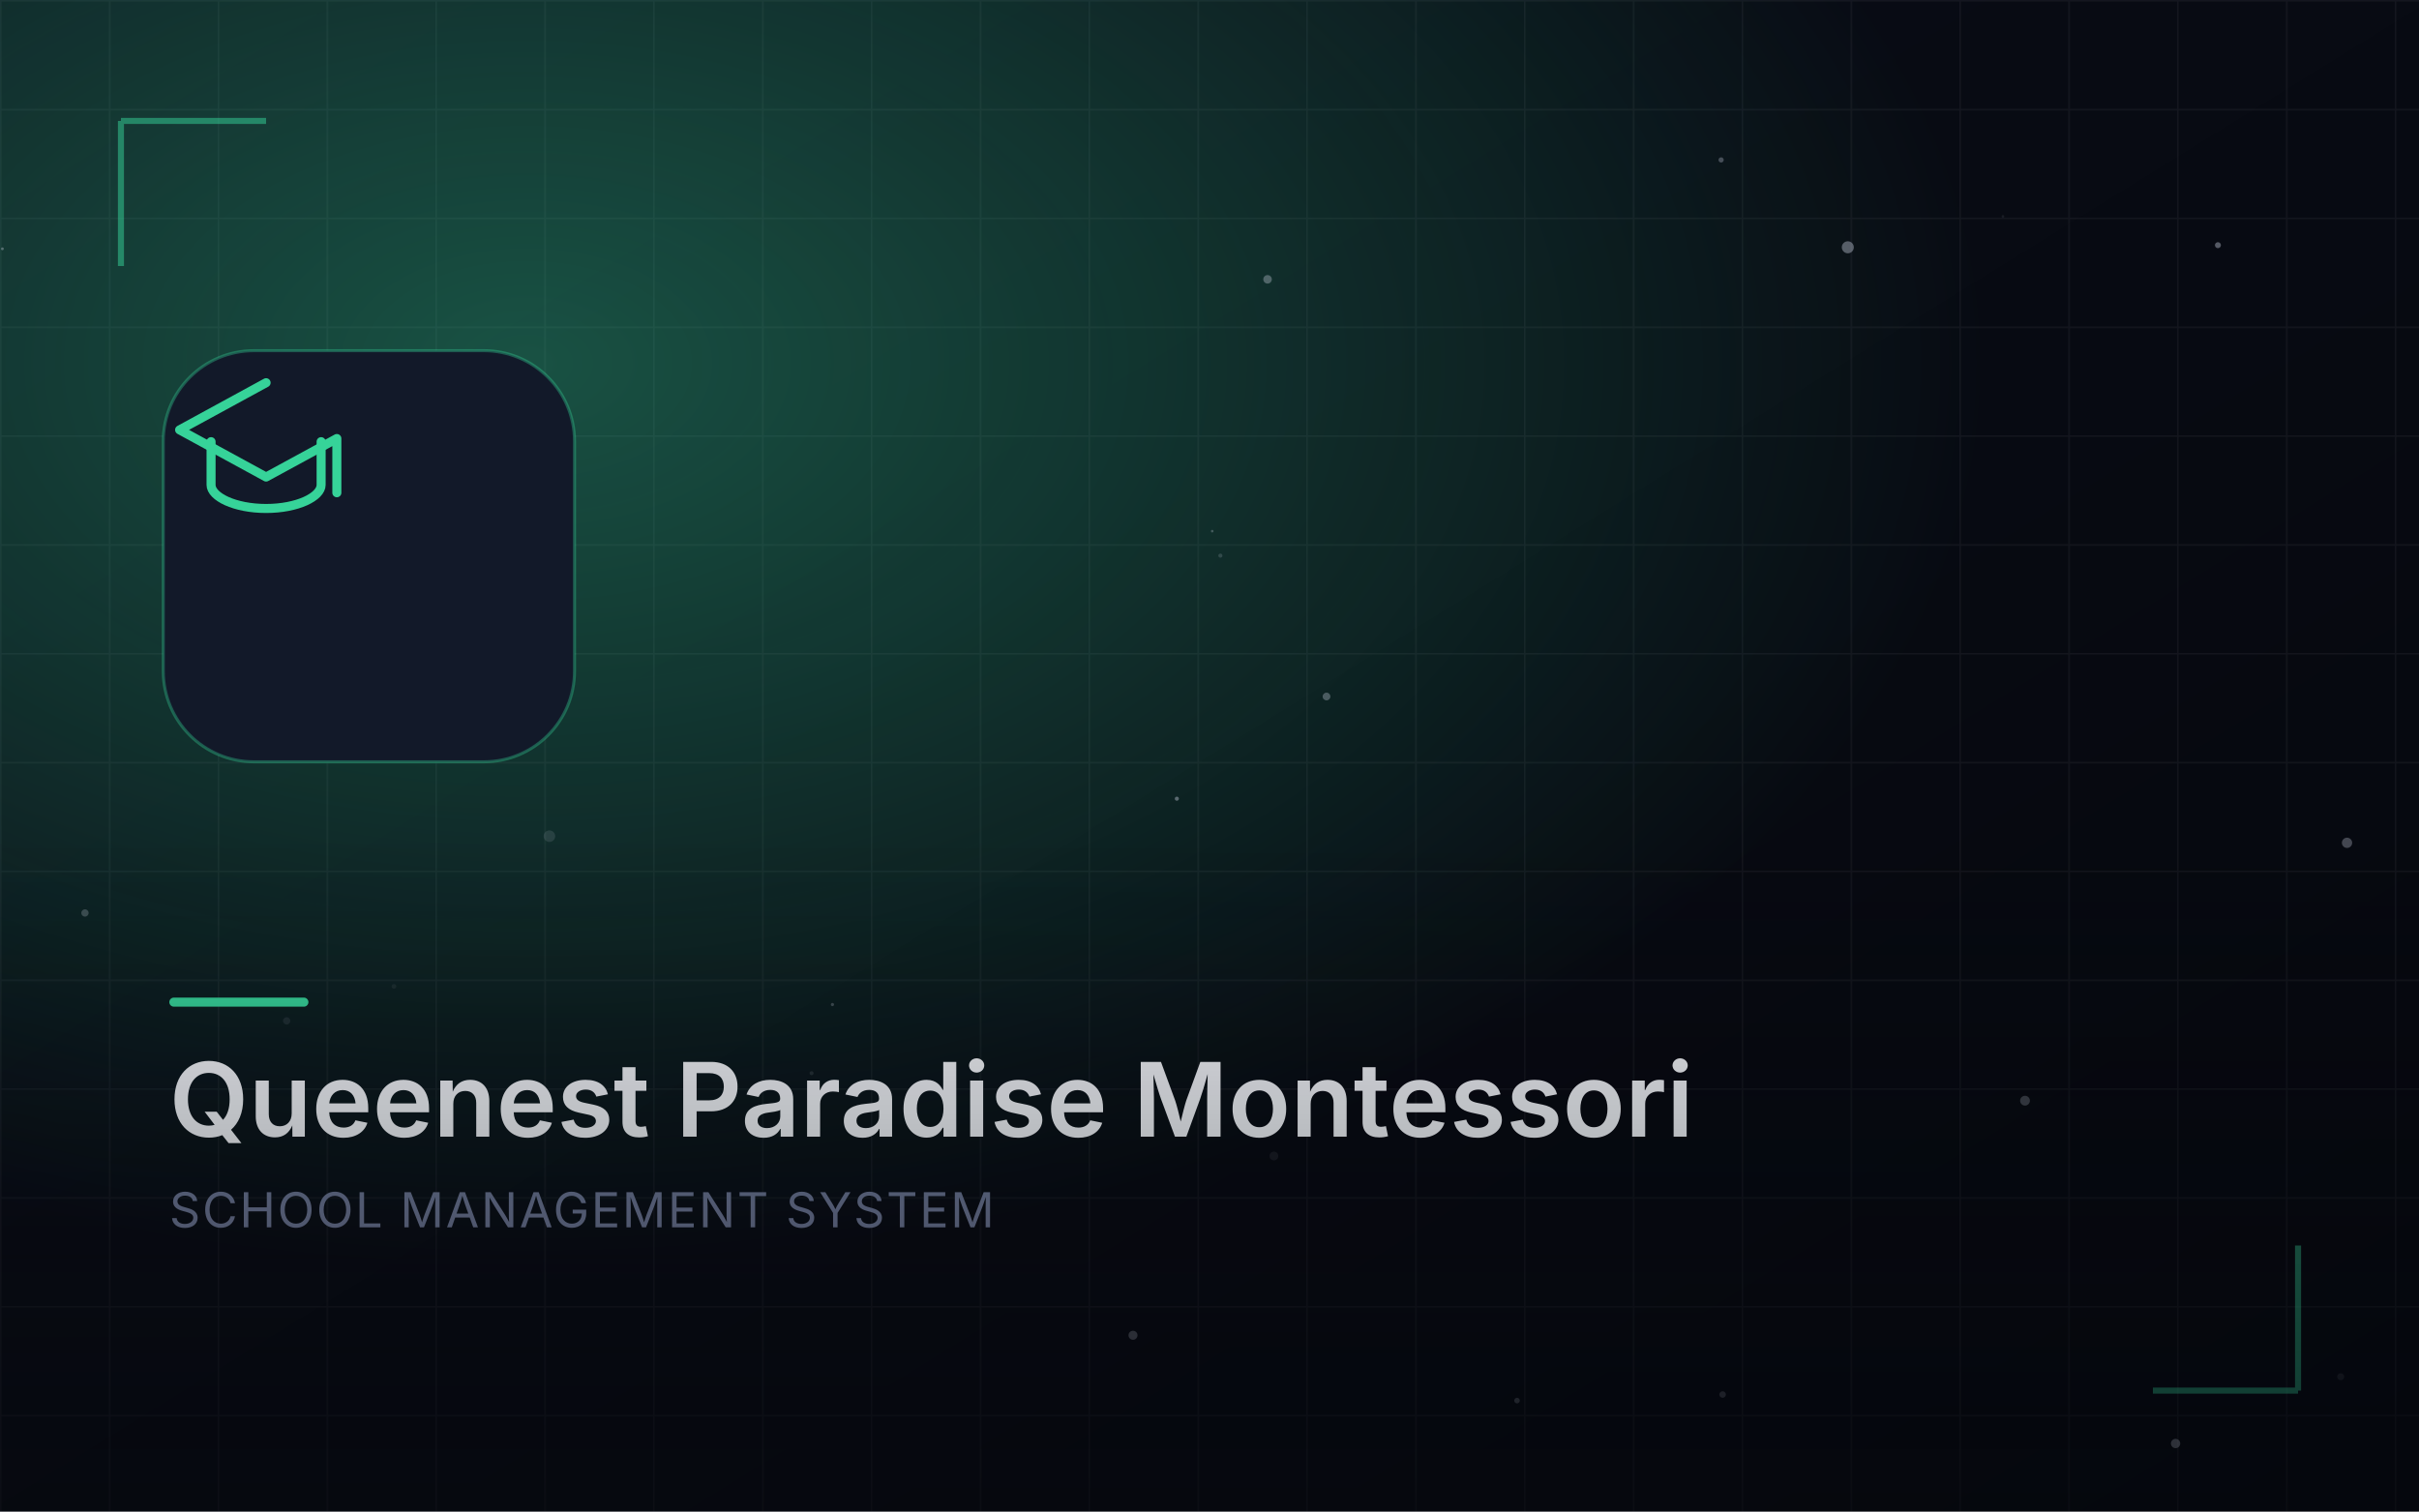
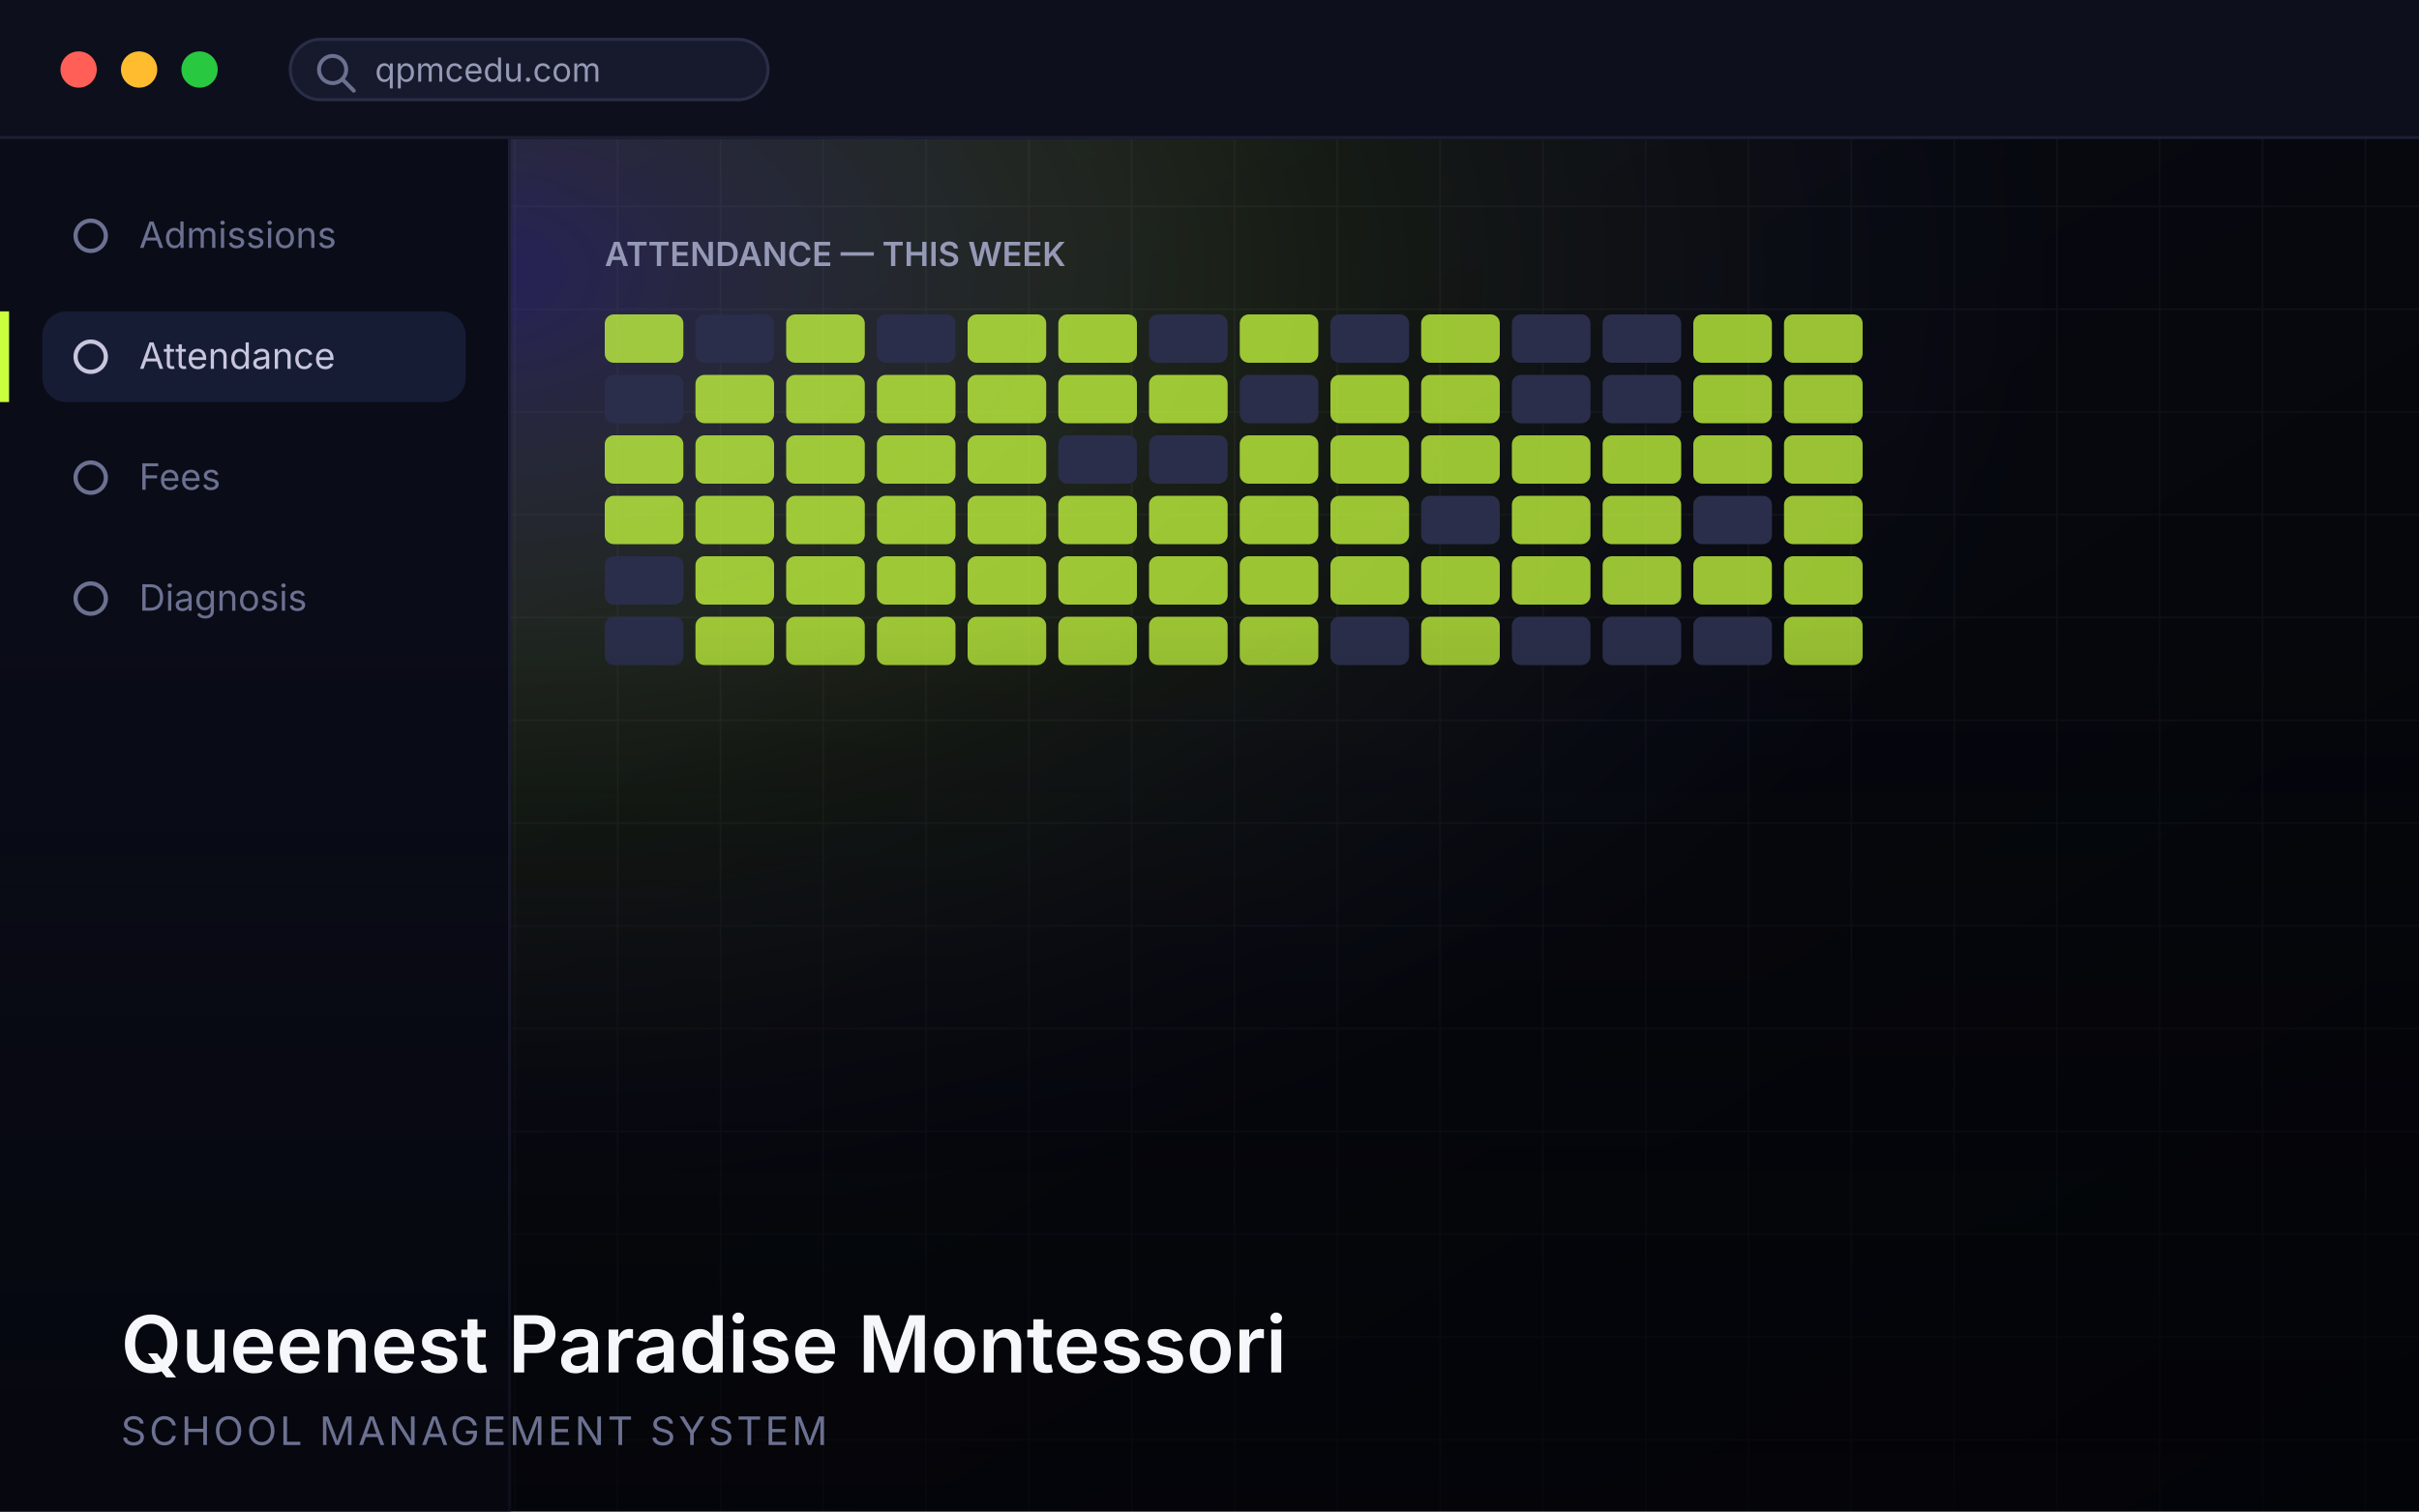
<svg xmlns="http://www.w3.org/2000/svg" viewBox="0 0 800 500" role="img" aria-label="Queenest Paradise Montessori">
  <defs>
    <linearGradient id="bg" x1="0" y1="0" x2="1" y2="1">
-       <stop offset="0%" stop-color="#0a0e18" />
-       <stop offset="100%" stop-color="#05070d" />
+       <stop offset="0%" stop-color="#0b0d16" />
+       <stop offset="100%" stop-color="#030408" />
    </linearGradient>
-     <radialGradient id="glow" cx="22%" cy="24%" r="60%">
-       <stop offset="0%" stop-color="#36d399" stop-opacity="0.35" />
-       <stop offset="100%" stop-color="#36d399" stop-opacity="0" />
+     <radialGradient id="glow" cx="20%" cy="18%" r="65%">
+       <stop offset="0%" stop-color="#6a52ff" stop-opacity="0.30" />
+       <stop offset="55%" stop-color="#caff3f" stop-opacity="0.07" />
+       <stop offset="100%" stop-color="#6a52ff" stop-opacity="0" />
    </radialGradient>
-     <pattern id="grid" width="36" height="36" patternUnits="userSpaceOnUse">
-       <path d="M 36 0 L 0 0 0 36" fill="none" stroke="#c9cfdf" stroke-width="1" opacity="0.06" />
+     <pattern id="grid" width="34" height="34" patternUnits="userSpaceOnUse">
+       <path d="M 34 0 L 0 0 0 34" fill="none" stroke="#c7c6dc" stroke-width="1" opacity="0.05" />
    </pattern>
    <linearGradient id="fade" x1="0" y1="0" x2="0" y2="1">
-       <stop offset="55%" stop-color="#05070d" stop-opacity="0" />
-       <stop offset="100%" stop-color="#05070d" stop-opacity="0.55" />
+       <stop offset="40%" stop-color="#030408" stop-opacity="0" />
+       <stop offset="100%" stop-color="#030408" stop-opacity="0.6" />
    </linearGradient>
  </defs>
  <rect width="800" height="500" fill="url(#bg)" />
  <rect width="800" height="500" fill="url(#grid)" />
  <rect width="800" height="500" fill="url(#glow)" />
-   <circle cx="776.2" cy="278.8" r="1.70" fill="#c9cfdf" opacity="0.32" />
-   <circle cx="569.7" cy="461.3" r="1.08" fill="#c9cfdf" opacity="0.22" />
-   <circle cx="719.5" cy="477.5" r="1.54" fill="#c9cfdf" opacity="0.41" />
-   <circle cx="94.8" cy="337.7" r="1.21" fill="#c9cfdf" opacity="0.10" />
-   <circle cx="501.7" cy="463.3" r="0.92" fill="#c9cfdf" opacity="0.25" />
-   <circle cx="421.3" cy="382.4" r="1.45" fill="#c9cfdf" opacity="0.09" />
-   <circle cx="0.8" cy="82.3" r="0.46" fill="#c9cfdf" opacity="0.36" />
-   <circle cx="438.7" cy="230.4" r="1.28" fill="#c9cfdf" opacity="0.33" />
-   <circle cx="733.5" cy="81.1" r="0.99" fill="#c9cfdf" opacity="0.40" />
-   <circle cx="374.7" cy="441.7" r="1.49" fill="#c9cfdf" opacity="0.32" />
-   <circle cx="400.9" cy="175.7" r="0.43" fill="#c9cfdf" opacity="0.28" />
-   <circle cx="275.3" cy="332.3" r="0.53" fill="#c9cfdf" opacity="0.28" />
-   <circle cx="774.1" cy="455.4" r="1.16" fill="#c9cfdf" opacity="0.11" />
-   <circle cx="403.6" cy="183.8" r="0.68" fill="#c9cfdf" opacity="0.18" />
-   <circle cx="181.7" cy="276.6" r="1.91" fill="#c9cfdf" opacity="0.13" />
-   <circle cx="662.4" cy="71.6" r="0.44" fill="#c9cfdf" opacity="0.09" />
-   <circle cx="160.4" cy="137.3" r="1.67" fill="#c9cfdf" opacity="0.14" />
-   <circle cx="117.3" cy="124.7" r="1.31" fill="#c9cfdf" opacity="0.17" />
-   <circle cx="611.1" cy="81.8" r="1.99" fill="#c9cfdf" opacity="0.40" />
-   <circle cx="669.7" cy="364.1" r="1.62" fill="#c9cfdf" opacity="0.28" />
-   <circle cx="419.2" cy="92.4" r="1.41" fill="#c9cfdf" opacity="0.34" />
-   <circle cx="28.1" cy="302.0" r="1.21" fill="#c9cfdf" opacity="0.26" />
-   <circle cx="389.2" cy="264.2" r="0.68" fill="#c9cfdf" opacity="0.41" />
-   <circle cx="268.4" cy="355.0" r="0.66" fill="#c9cfdf" opacity="0.14" />
-   <circle cx="130.3" cy="326.3" r="0.77" fill="#c9cfdf" opacity="0.08" />
-   <circle cx="569.2" cy="52.9" r="0.86" fill="#c9cfdf" opacity="0.31" />
-   <path d="M40 40 h48 M40 40 v48" stroke="#36d399" stroke-width="2" opacity="0.5" fill="none" />
-   <path d="M760 460 h-48 M760 460 v-48" stroke="#36d399" stroke-width="2" opacity="0.5" fill="none" />
-   <g transform="translate(88,150)">
-     <rect x="-34" y="-34" width="136" height="136" rx="30" fill="#121929" stroke="#36d399" stroke-opacity="0.35" />
-     <g transform="translate(0,0) scale(2.6)" stroke="#36d399" stroke-width="1.15" fill="none" stroke-linecap="round" stroke-linejoin="round" transform-origin="0 0">
-       <g transform="translate(-12,-12)">
-         <path d="M12 3 1 9l11 6 9-4.9V17" />
-         <path d="M5 10.5V16c0 1.5 3 3 7 3s7-1.5 7-3v-5.5" />
-       </g>
-     </g>
-   </g>
-   <rect x="56" y="330" width="46" height="3" rx="1.5" fill="#36d399" />
-   <text x="56" y="376" font-family="Space Grotesk, Inter, sans-serif" font-size="34" font-weight="600" fill="#f5f7fb">Queenest Paradise Montessori</text>
-   <text x="56" y="406" font-family="Inter, sans-serif" font-size="16" letter-spacing="0.04em" fill="#717c9b">SCHOOL MANAGEMENT SYSTEM</text>
+   <rect x="0" y="0" width="800" height="46" fill="#0d0f1c" />
+   <rect x="0" y="45" width="800" height="1" fill="#1c1f33" />
+   <circle cx="26" cy="23" r="6" fill="#ff5f57" />
+   <circle cx="46" cy="23" r="6" fill="#febc2e" />
+   <circle cx="66" cy="23" r="6" fill="#28c840" />
+   <rect x="96" y="13" width="158" height="20" rx="10" fill="#171a2c" stroke="#2a2d47" stroke-width="1" />
+   <circle cx="110" cy="23" r="4.5" fill="none" stroke="#6c7191" stroke-width="1.3" />
+   <path d="M113.2 26.2 L117 30" stroke="#6c7191" stroke-width="1.3" stroke-linecap="round" />
+   <text x="124" y="27" font-family="Inter, sans-serif" font-size="11" fill="#9599b5">qpmcedu.com</text>
+   <rect x="0" y="46" width="168" height="454" fill="#0a0c18" />
+   <rect x="168" y="46" width="1" height="454" fill="#1c1f33" />
+   <rect x="14" y="63" width="140" height="30" rx="8" fill="transparent" />
+   <circle cx="30" cy="78" r="5" fill="none" stroke="#6c7191" stroke-width="1.4" />
+   <text x="46" y="82" font-family="Inter, sans-serif" font-size="12" fill="#6c7191">Admissions</text>
+   <rect x="14" y="103" width="140" height="30" rx="8" fill="#171c35" />
+   <rect x="0" y="103" width="3" height="30" fill="#caff3f" />
+   <circle cx="30" cy="118" r="5" fill="none" stroke="#c7c6dc" stroke-width="1.4" />
+   <text x="46" y="122" font-family="Inter, sans-serif" font-size="12" fill="#c7c6dc">Attendance</text>
+   <rect x="14" y="143" width="140" height="30" rx="8" fill="transparent" />
+   <circle cx="30" cy="158" r="5" fill="none" stroke="#6c7191" stroke-width="1.4" />
+   <text x="46" y="162" font-family="Inter, sans-serif" font-size="12" fill="#6c7191">Fees</text>
+   <rect x="14" y="183" width="140" height="30" rx="8" fill="transparent" />
+   <circle cx="30" cy="198" r="5" fill="none" stroke="#6c7191" stroke-width="1.4" />
+   <text x="46" y="202" font-family="Inter, sans-serif" font-size="12" fill="#6c7191">Diagnosis</text>
+   <text x="200" y="88" font-family="Inter, sans-serif" font-size="11" font-weight="600" fill="#9599b5">ATTENDANCE — THIS WEEK</text>
+   <rect x="200" y="104" width="26" height="16" rx="3" fill="#caff3f" opacity="0.75" />
+   <rect x="230" y="104" width="26" height="16" rx="3" fill="#2a2e4a" opacity="1" />
+   <rect x="260" y="104" width="26" height="16" rx="3" fill="#caff3f" opacity="0.75" />
+   <rect x="290" y="104" width="26" height="16" rx="3" fill="#2a2e4a" opacity="1" />
+   <rect x="320" y="104" width="26" height="16" rx="3" fill="#caff3f" opacity="0.75" />
+   <rect x="350" y="104" width="26" height="16" rx="3" fill="#caff3f" opacity="0.75" />
+   <rect x="380" y="104" width="26" height="16" rx="3" fill="#2a2e4a" opacity="1" />
+   <rect x="410" y="104" width="26" height="16" rx="3" fill="#caff3f" opacity="0.75" />
+   <rect x="440" y="104" width="26" height="16" rx="3" fill="#2a2e4a" opacity="1" />
+   <rect x="470" y="104" width="26" height="16" rx="3" fill="#caff3f" opacity="0.75" />
+   <rect x="500" y="104" width="26" height="16" rx="3" fill="#2a2e4a" opacity="1" />
+   <rect x="530" y="104" width="26" height="16" rx="3" fill="#2a2e4a" opacity="1" />
+   <rect x="560" y="104" width="26" height="16" rx="3" fill="#caff3f" opacity="0.75" />
+   <rect x="590" y="104" width="26" height="16" rx="3" fill="#caff3f" opacity="0.75" />
+   <rect x="200" y="124" width="26" height="16" rx="3" fill="#2a2e4a" opacity="1" />
+   <rect x="230" y="124" width="26" height="16" rx="3" fill="#caff3f" opacity="0.75" />
+   <rect x="260" y="124" width="26" height="16" rx="3" fill="#caff3f" opacity="0.75" />
+   <rect x="290" y="124" width="26" height="16" rx="3" fill="#caff3f" opacity="0.75" />
+   <rect x="320" y="124" width="26" height="16" rx="3" fill="#caff3f" opacity="0.75" />
+   <rect x="350" y="124" width="26" height="16" rx="3" fill="#caff3f" opacity="0.75" />
+   <rect x="380" y="124" width="26" height="16" rx="3" fill="#caff3f" opacity="0.75" />
+   <rect x="410" y="124" width="26" height="16" rx="3" fill="#2a2e4a" opacity="1" />
+   <rect x="440" y="124" width="26" height="16" rx="3" fill="#caff3f" opacity="0.75" />
+   <rect x="470" y="124" width="26" height="16" rx="3" fill="#caff3f" opacity="0.75" />
+   <rect x="500" y="124" width="26" height="16" rx="3" fill="#2a2e4a" opacity="1" />
+   <rect x="530" y="124" width="26" height="16" rx="3" fill="#2a2e4a" opacity="1" />
+   <rect x="560" y="124" width="26" height="16" rx="3" fill="#caff3f" opacity="0.75" />
+   <rect x="590" y="124" width="26" height="16" rx="3" fill="#caff3f" opacity="0.75" />
+   <rect x="200" y="144" width="26" height="16" rx="3" fill="#caff3f" opacity="0.75" />
+   <rect x="230" y="144" width="26" height="16" rx="3" fill="#caff3f" opacity="0.75" />
+   <rect x="260" y="144" width="26" height="16" rx="3" fill="#caff3f" opacity="0.75" />
+   <rect x="290" y="144" width="26" height="16" rx="3" fill="#caff3f" opacity="0.75" />
+   <rect x="320" y="144" width="26" height="16" rx="3" fill="#caff3f" opacity="0.75" />
+   <rect x="350" y="144" width="26" height="16" rx="3" fill="#2a2e4a" opacity="1" />
+   <rect x="380" y="144" width="26" height="16" rx="3" fill="#2a2e4a" opacity="1" />
+   <rect x="410" y="144" width="26" height="16" rx="3" fill="#caff3f" opacity="0.75" />
+   <rect x="440" y="144" width="26" height="16" rx="3" fill="#caff3f" opacity="0.75" />
+   <rect x="470" y="144" width="26" height="16" rx="3" fill="#caff3f" opacity="0.75" />
+   <rect x="500" y="144" width="26" height="16" rx="3" fill="#caff3f" opacity="0.75" />
+   <rect x="530" y="144" width="26" height="16" rx="3" fill="#caff3f" opacity="0.75" />
+   <rect x="560" y="144" width="26" height="16" rx="3" fill="#caff3f" opacity="0.75" />
+   <rect x="590" y="144" width="26" height="16" rx="3" fill="#caff3f" opacity="0.75" />
+   <rect x="200" y="164" width="26" height="16" rx="3" fill="#caff3f" opacity="0.75" />
+   <rect x="230" y="164" width="26" height="16" rx="3" fill="#caff3f" opacity="0.75" />
+   <rect x="260" y="164" width="26" height="16" rx="3" fill="#caff3f" opacity="0.75" />
+   <rect x="290" y="164" width="26" height="16" rx="3" fill="#caff3f" opacity="0.75" />
+   <rect x="320" y="164" width="26" height="16" rx="3" fill="#caff3f" opacity="0.75" />
+   <rect x="350" y="164" width="26" height="16" rx="3" fill="#caff3f" opacity="0.75" />
+   <rect x="380" y="164" width="26" height="16" rx="3" fill="#caff3f" opacity="0.75" />
+   <rect x="410" y="164" width="26" height="16" rx="3" fill="#caff3f" opacity="0.75" />
+   <rect x="440" y="164" width="26" height="16" rx="3" fill="#caff3f" opacity="0.75" />
+   <rect x="470" y="164" width="26" height="16" rx="3" fill="#2a2e4a" opacity="1" />
+   <rect x="500" y="164" width="26" height="16" rx="3" fill="#caff3f" opacity="0.75" />
+   <rect x="530" y="164" width="26" height="16" rx="3" fill="#caff3f" opacity="0.75" />
+   <rect x="560" y="164" width="26" height="16" rx="3" fill="#2a2e4a" opacity="1" />
+   <rect x="590" y="164" width="26" height="16" rx="3" fill="#caff3f" opacity="0.75" />
+   <rect x="200" y="184" width="26" height="16" rx="3" fill="#2a2e4a" opacity="1" />
+   <rect x="230" y="184" width="26" height="16" rx="3" fill="#caff3f" opacity="0.75" />
+   <rect x="260" y="184" width="26" height="16" rx="3" fill="#caff3f" opacity="0.75" />
+   <rect x="290" y="184" width="26" height="16" rx="3" fill="#caff3f" opacity="0.75" />
+   <rect x="320" y="184" width="26" height="16" rx="3" fill="#caff3f" opacity="0.75" />
+   <rect x="350" y="184" width="26" height="16" rx="3" fill="#caff3f" opacity="0.75" />
+   <rect x="380" y="184" width="26" height="16" rx="3" fill="#caff3f" opacity="0.75" />
+   <rect x="410" y="184" width="26" height="16" rx="3" fill="#caff3f" opacity="0.75" />
+   <rect x="440" y="184" width="26" height="16" rx="3" fill="#caff3f" opacity="0.75" />
+   <rect x="470" y="184" width="26" height="16" rx="3" fill="#caff3f" opacity="0.75" />
+   <rect x="500" y="184" width="26" height="16" rx="3" fill="#caff3f" opacity="0.75" />
+   <rect x="530" y="184" width="26" height="16" rx="3" fill="#caff3f" opacity="0.75" />
+   <rect x="560" y="184" width="26" height="16" rx="3" fill="#caff3f" opacity="0.75" />
+   <rect x="590" y="184" width="26" height="16" rx="3" fill="#caff3f" opacity="0.75" />
+   <rect x="200" y="204" width="26" height="16" rx="3" fill="#2a2e4a" opacity="1" />
+   <rect x="230" y="204" width="26" height="16" rx="3" fill="#caff3f" opacity="0.75" />
+   <rect x="260" y="204" width="26" height="16" rx="3" fill="#caff3f" opacity="0.75" />
+   <rect x="290" y="204" width="26" height="16" rx="3" fill="#caff3f" opacity="0.75" />
+   <rect x="320" y="204" width="26" height="16" rx="3" fill="#caff3f" opacity="0.75" />
+   <rect x="350" y="204" width="26" height="16" rx="3" fill="#caff3f" opacity="0.75" />
+   <rect x="380" y="204" width="26" height="16" rx="3" fill="#caff3f" opacity="0.75" />
+   <rect x="410" y="204" width="26" height="16" rx="3" fill="#caff3f" opacity="0.75" />
+   <rect x="440" y="204" width="26" height="16" rx="3" fill="#2a2e4a" opacity="1" />
+   <rect x="470" y="204" width="26" height="16" rx="3" fill="#caff3f" opacity="0.75" />
+   <rect x="500" y="204" width="26" height="16" rx="3" fill="#2a2e4a" opacity="1" />
+   <rect x="530" y="204" width="26" height="16" rx="3" fill="#2a2e4a" opacity="1" />
+   <rect x="560" y="204" width="26" height="16" rx="3" fill="#2a2e4a" opacity="1" />
+   <rect x="590" y="204" width="26" height="16" rx="3" fill="#caff3f" opacity="0.75" />
  <rect width="800" height="500" fill="url(#fade)" />
+   <text x="40" y="454" font-family="Space Grotesk, Inter, sans-serif" font-size="26" font-weight="600" fill="#f5f7fb">Queenest Paradise Montessori</text>
+   <text x="40" y="478" font-family="Inter, sans-serif" font-size="13" letter-spacing="0.08em" fill="#6c7191">SCHOOL MANAGEMENT SYSTEM</text>
</svg>
